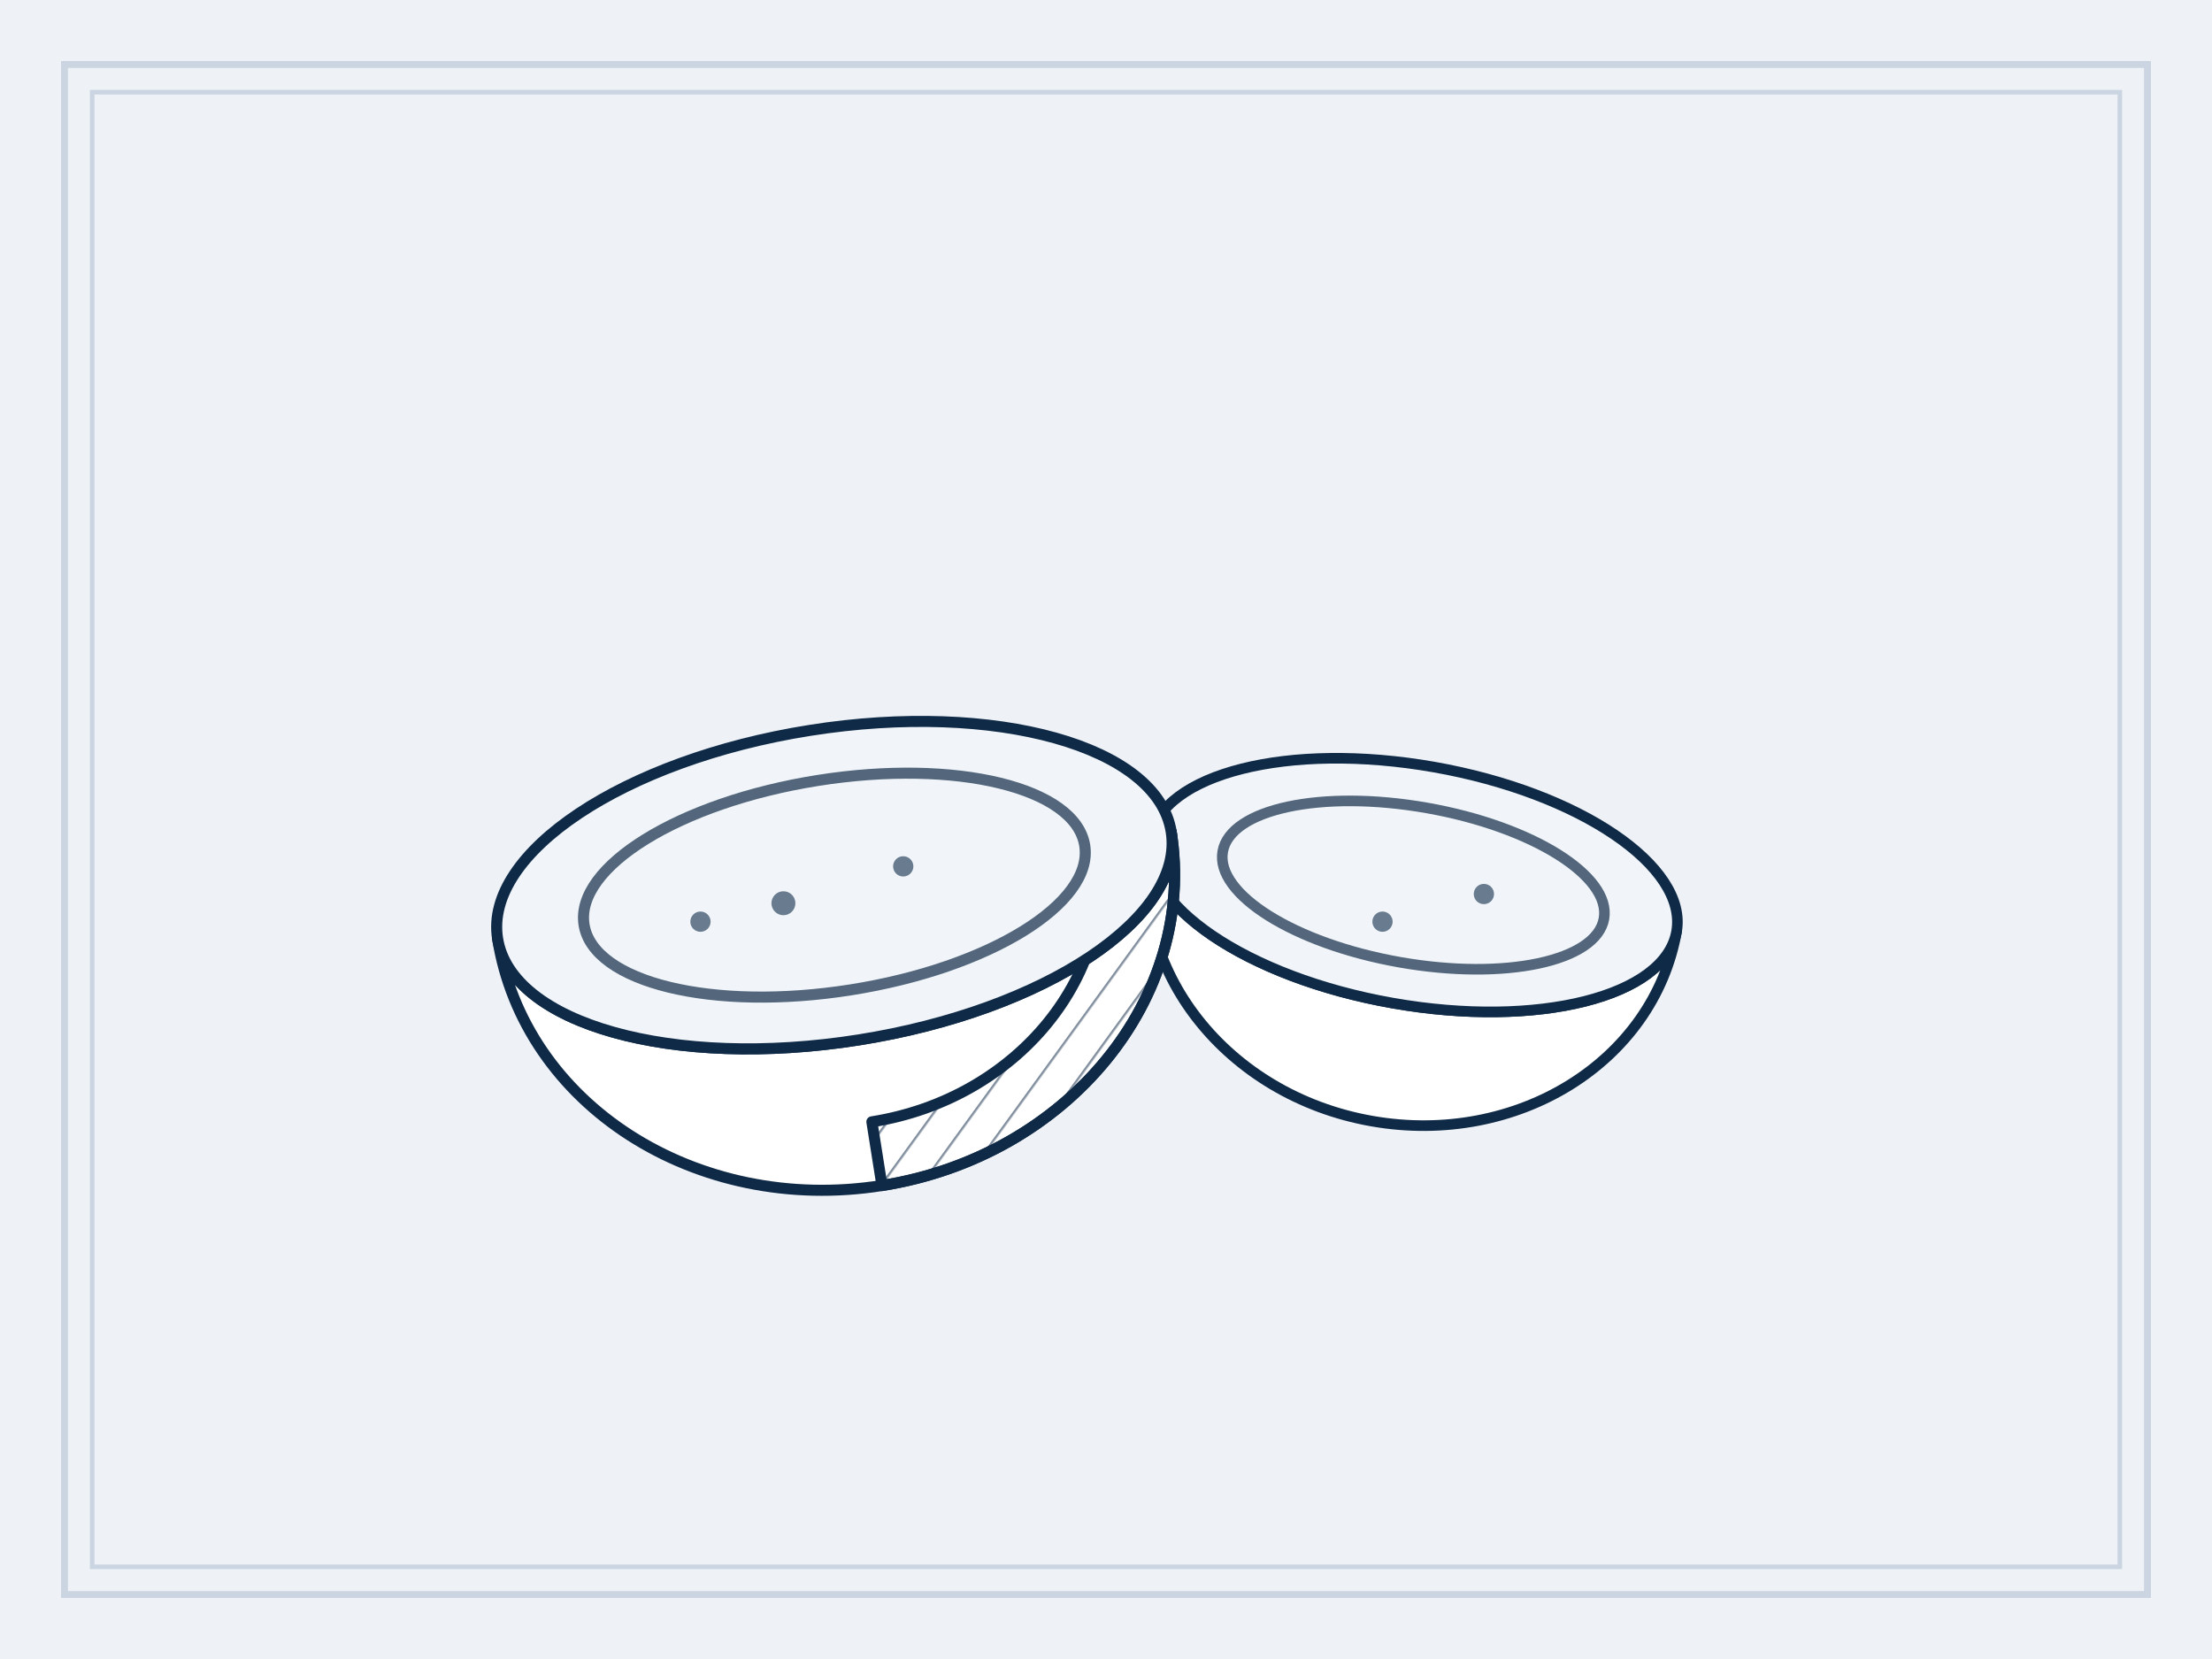
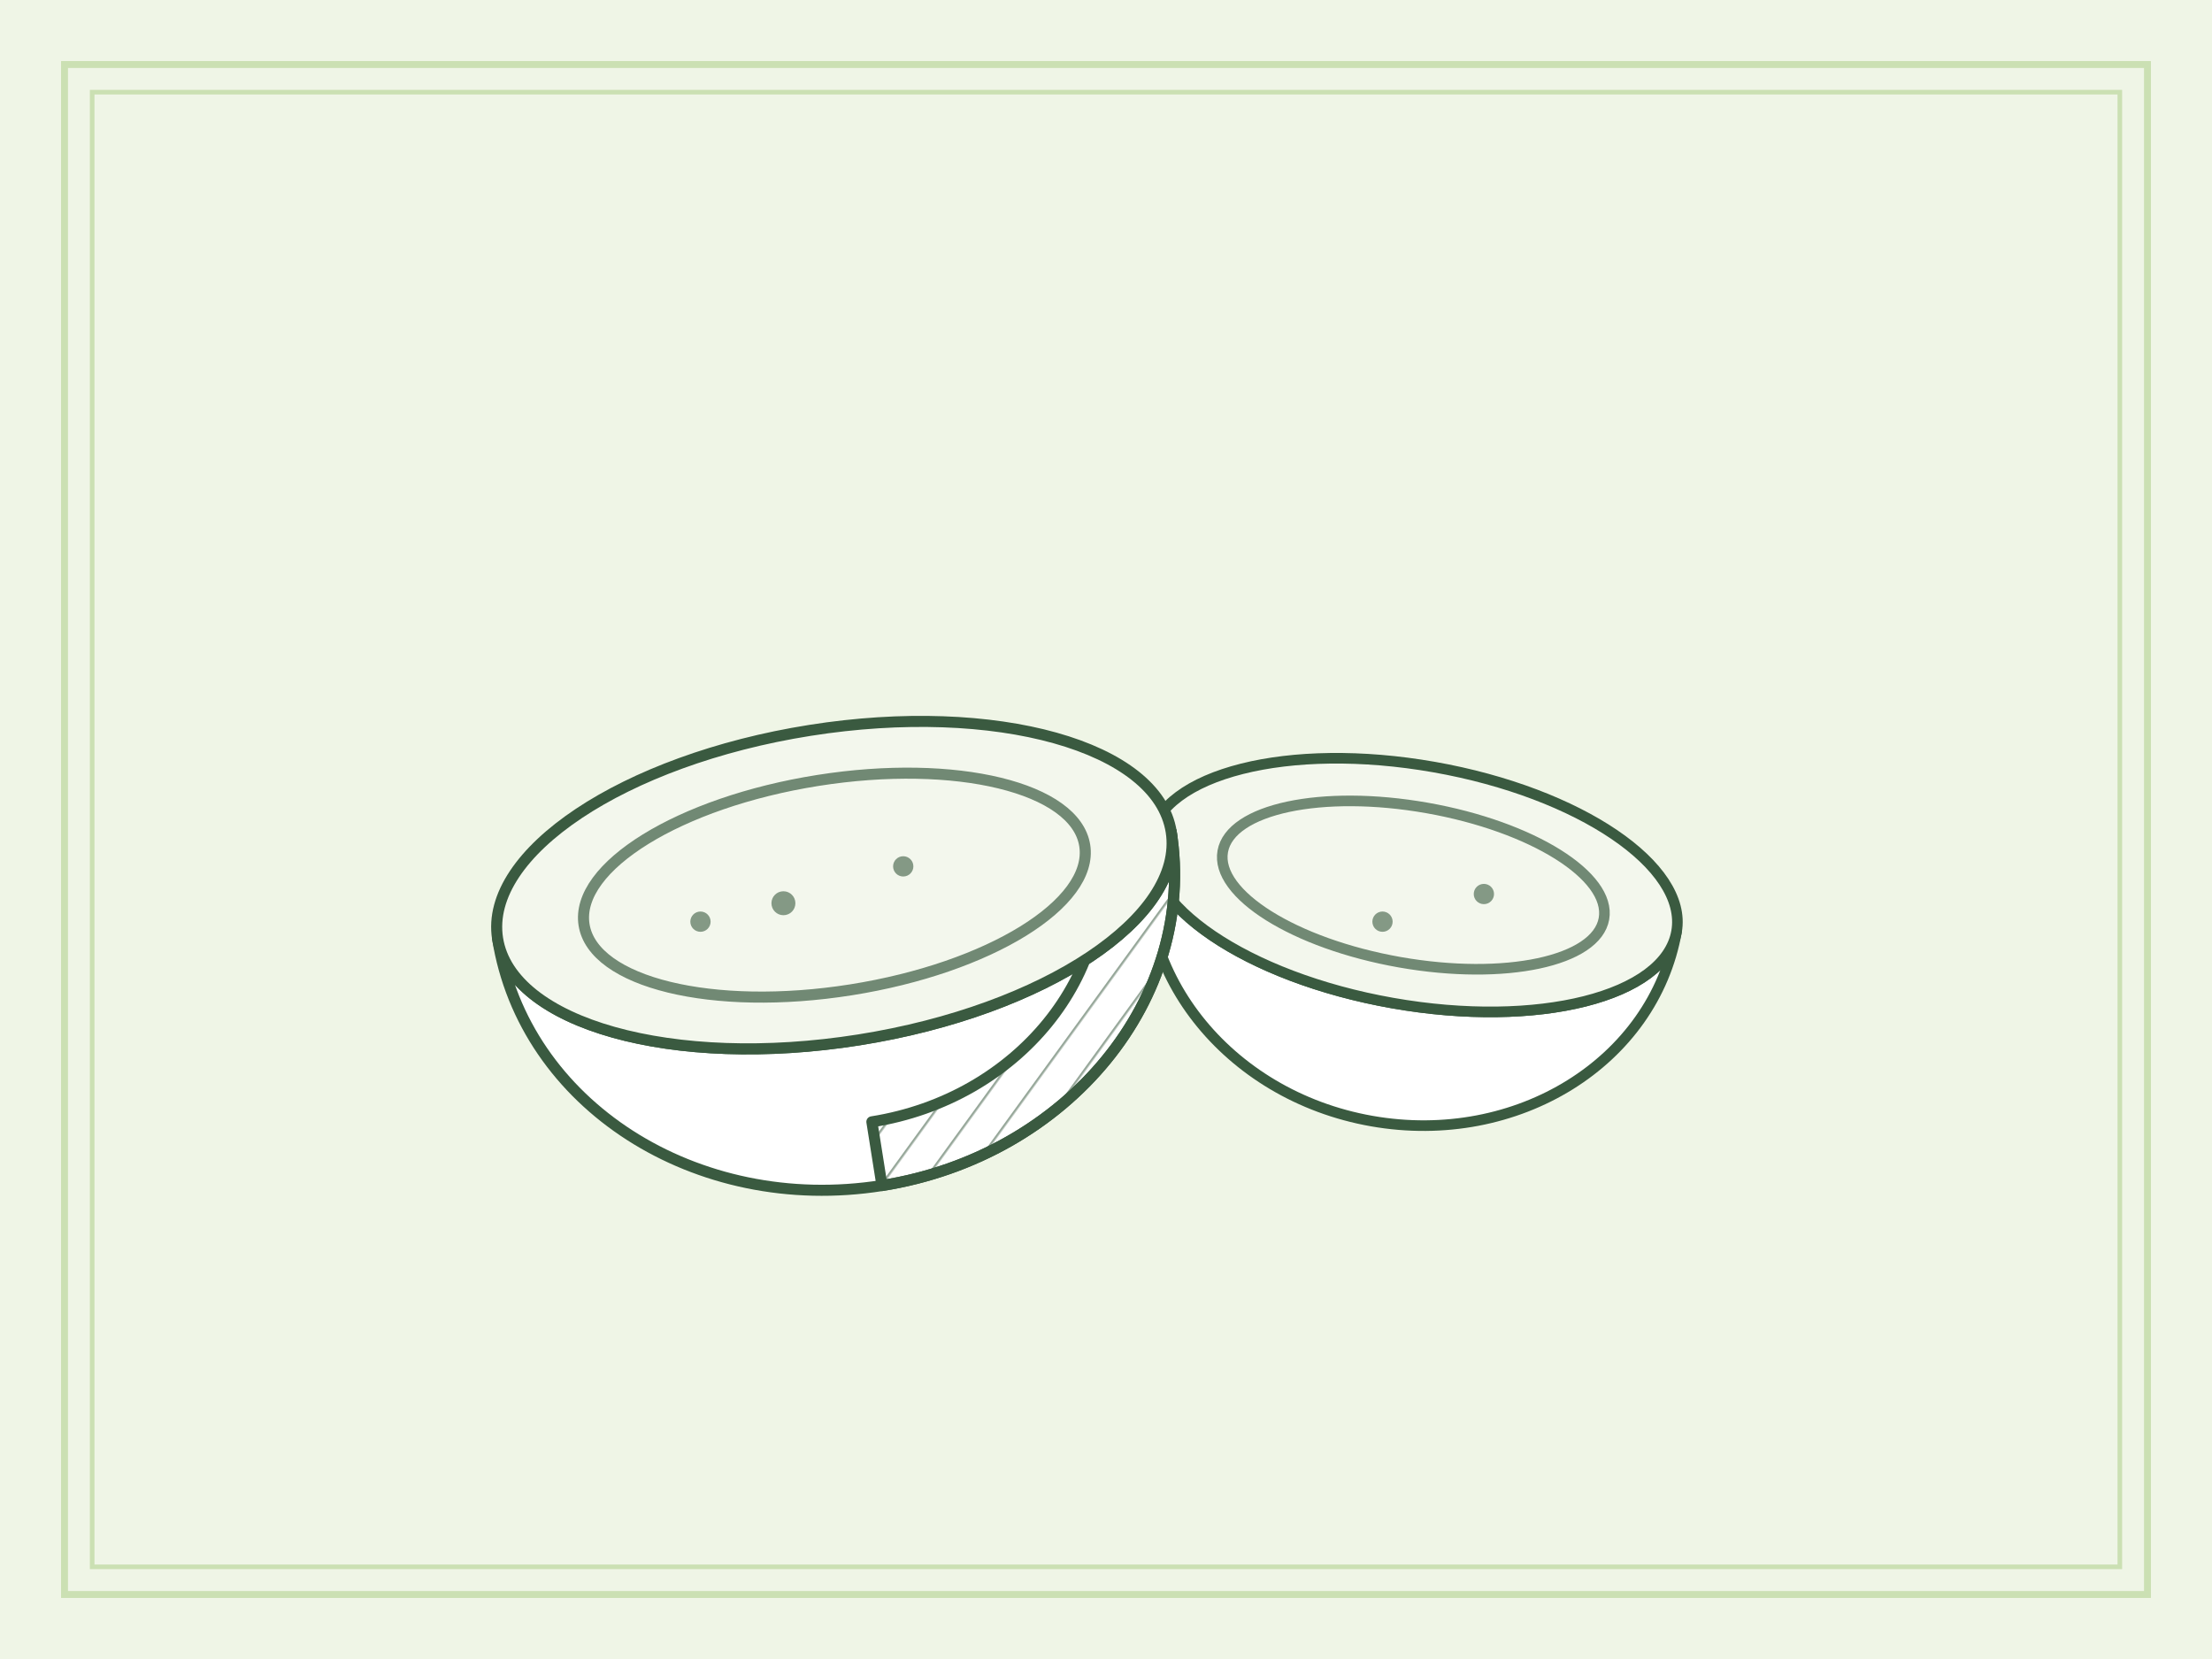
<svg xmlns="http://www.w3.org/2000/svg" viewBox="0 0 480 360" role="img" aria-label="Engraving of dried copra">
  <defs>
    <pattern id="hp" width="7" height="7" patternTransform="rotate(45)" patternUnits="userSpaceOnUse">
-       <line x1="0" y1="0" x2="0" y2="7" stroke="#0F2A47" stroke-width="1" opacity="0.5" />
+       <line x1="0" y1="0" x2="0" y2="7" stroke="#3A5A40" stroke-width="1" opacity="0.5" />
    </pattern>
  </defs>
-   <rect width="480" height="360" fill="#EEF2F7" />
-   <rect x="14" y="14" width="452" height="332" fill="none" stroke="#CBD5E1" stroke-width="1.5" />
-   <rect x="20" y="20" width="440" height="320" fill="none" stroke="#CBD5E1" stroke-width="1" />
-   <g transform="translate(306,196) rotate(10)" stroke="#0F2A47" stroke-width="2.3" stroke-linejoin="round">
+   <rect width="480" height="360" fill="#EFF5E6" />
+   <rect x="14" y="14" width="452" height="332" fill="none" stroke="#CBE0B3" stroke-width="1.5" />
+   <rect x="20" y="20" width="440" height="320" fill="none" stroke="#CBE0B3" stroke-width="1" />
+   <g transform="translate(306,196) rotate(10)" stroke="#3A5A40" stroke-width="2.3" stroke-linejoin="round">
    <path d="M-58 -4 A58 52 0 0 0 58 -4 A58 26 0 0 1 -58 -4 Z" fill="#FFFFFF" />
-     <ellipse cx="0" cy="-4" rx="58" ry="26" fill="#F1F5F9" />
+     <ellipse cx="0" cy="-4" rx="58" ry="26" fill="#F3F7ED" />
    <ellipse cx="0" cy="-4" rx="42" ry="17" fill="none" opacity="0.7" />
  </g>
-   <g transform="translate(182,198) rotate(-9)" stroke="#0F2A47" stroke-width="2.4" stroke-linejoin="round">
+   <g transform="translate(182,198) rotate(-9)" stroke="#3A5A40" stroke-width="2.4" stroke-linejoin="round">
    <path d="M-74 -6 A74 66 0 0 0 74 -6 A74 34 0 0 1 -74 -6 Z" fill="#FFFFFF" />
    <path d="M0 60 A74 66 0 0 0 74 -6 L58 -6 A58 52 0 0 1 0 46 Z" fill="url(#hp)" />
-     <ellipse cx="0" cy="-6" rx="74" ry="34" fill="#F1F5F9" />
+     <ellipse cx="0" cy="-6" rx="74" ry="34" fill="#F3F7ED" />
    <ellipse cx="0" cy="-6" rx="55" ry="23" fill="none" opacity="0.7" />
  </g>
-   <g fill="#0F2A47" opacity="0.6">
+   <g fill="#3A5A40" opacity="0.6">
    <circle cx="170" cy="196" r="2.6" />
    <circle cx="196" cy="188" r="2.2" />
    <circle cx="152" cy="200" r="2.2" />
    <circle cx="300" cy="200" r="2.2" />
    <circle cx="322" cy="194" r="2.2" />
  </g>
</svg>
